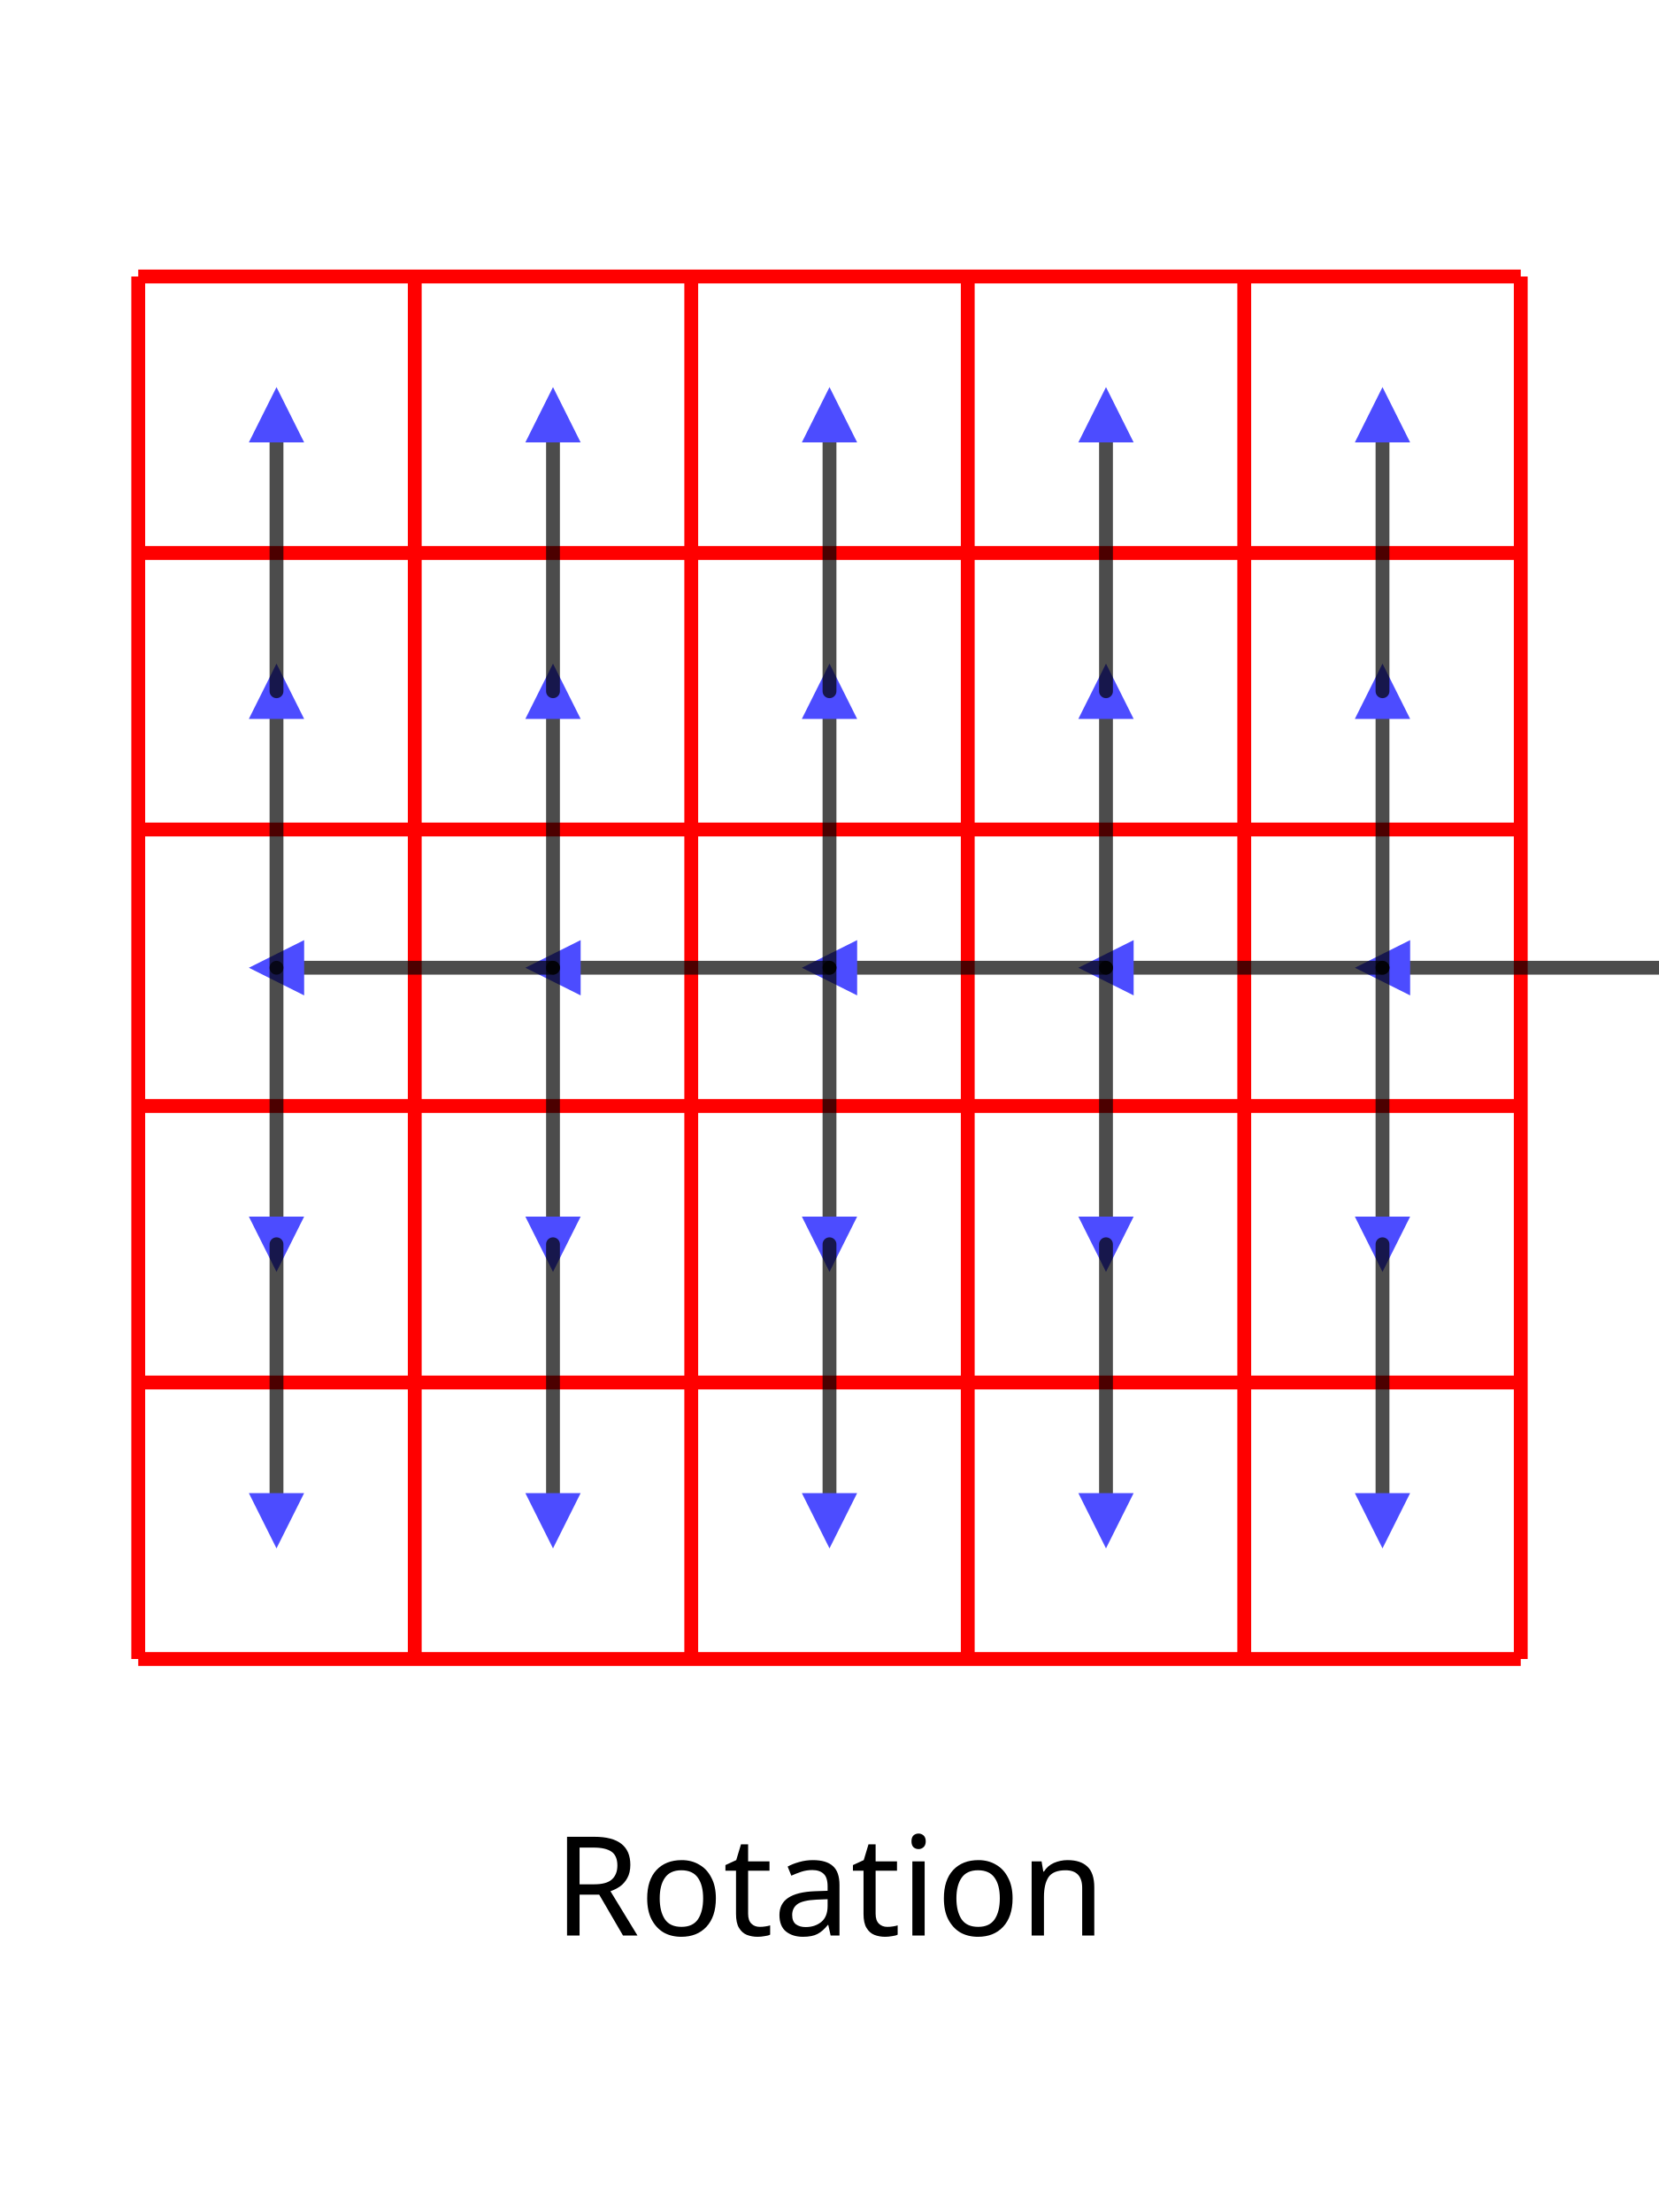
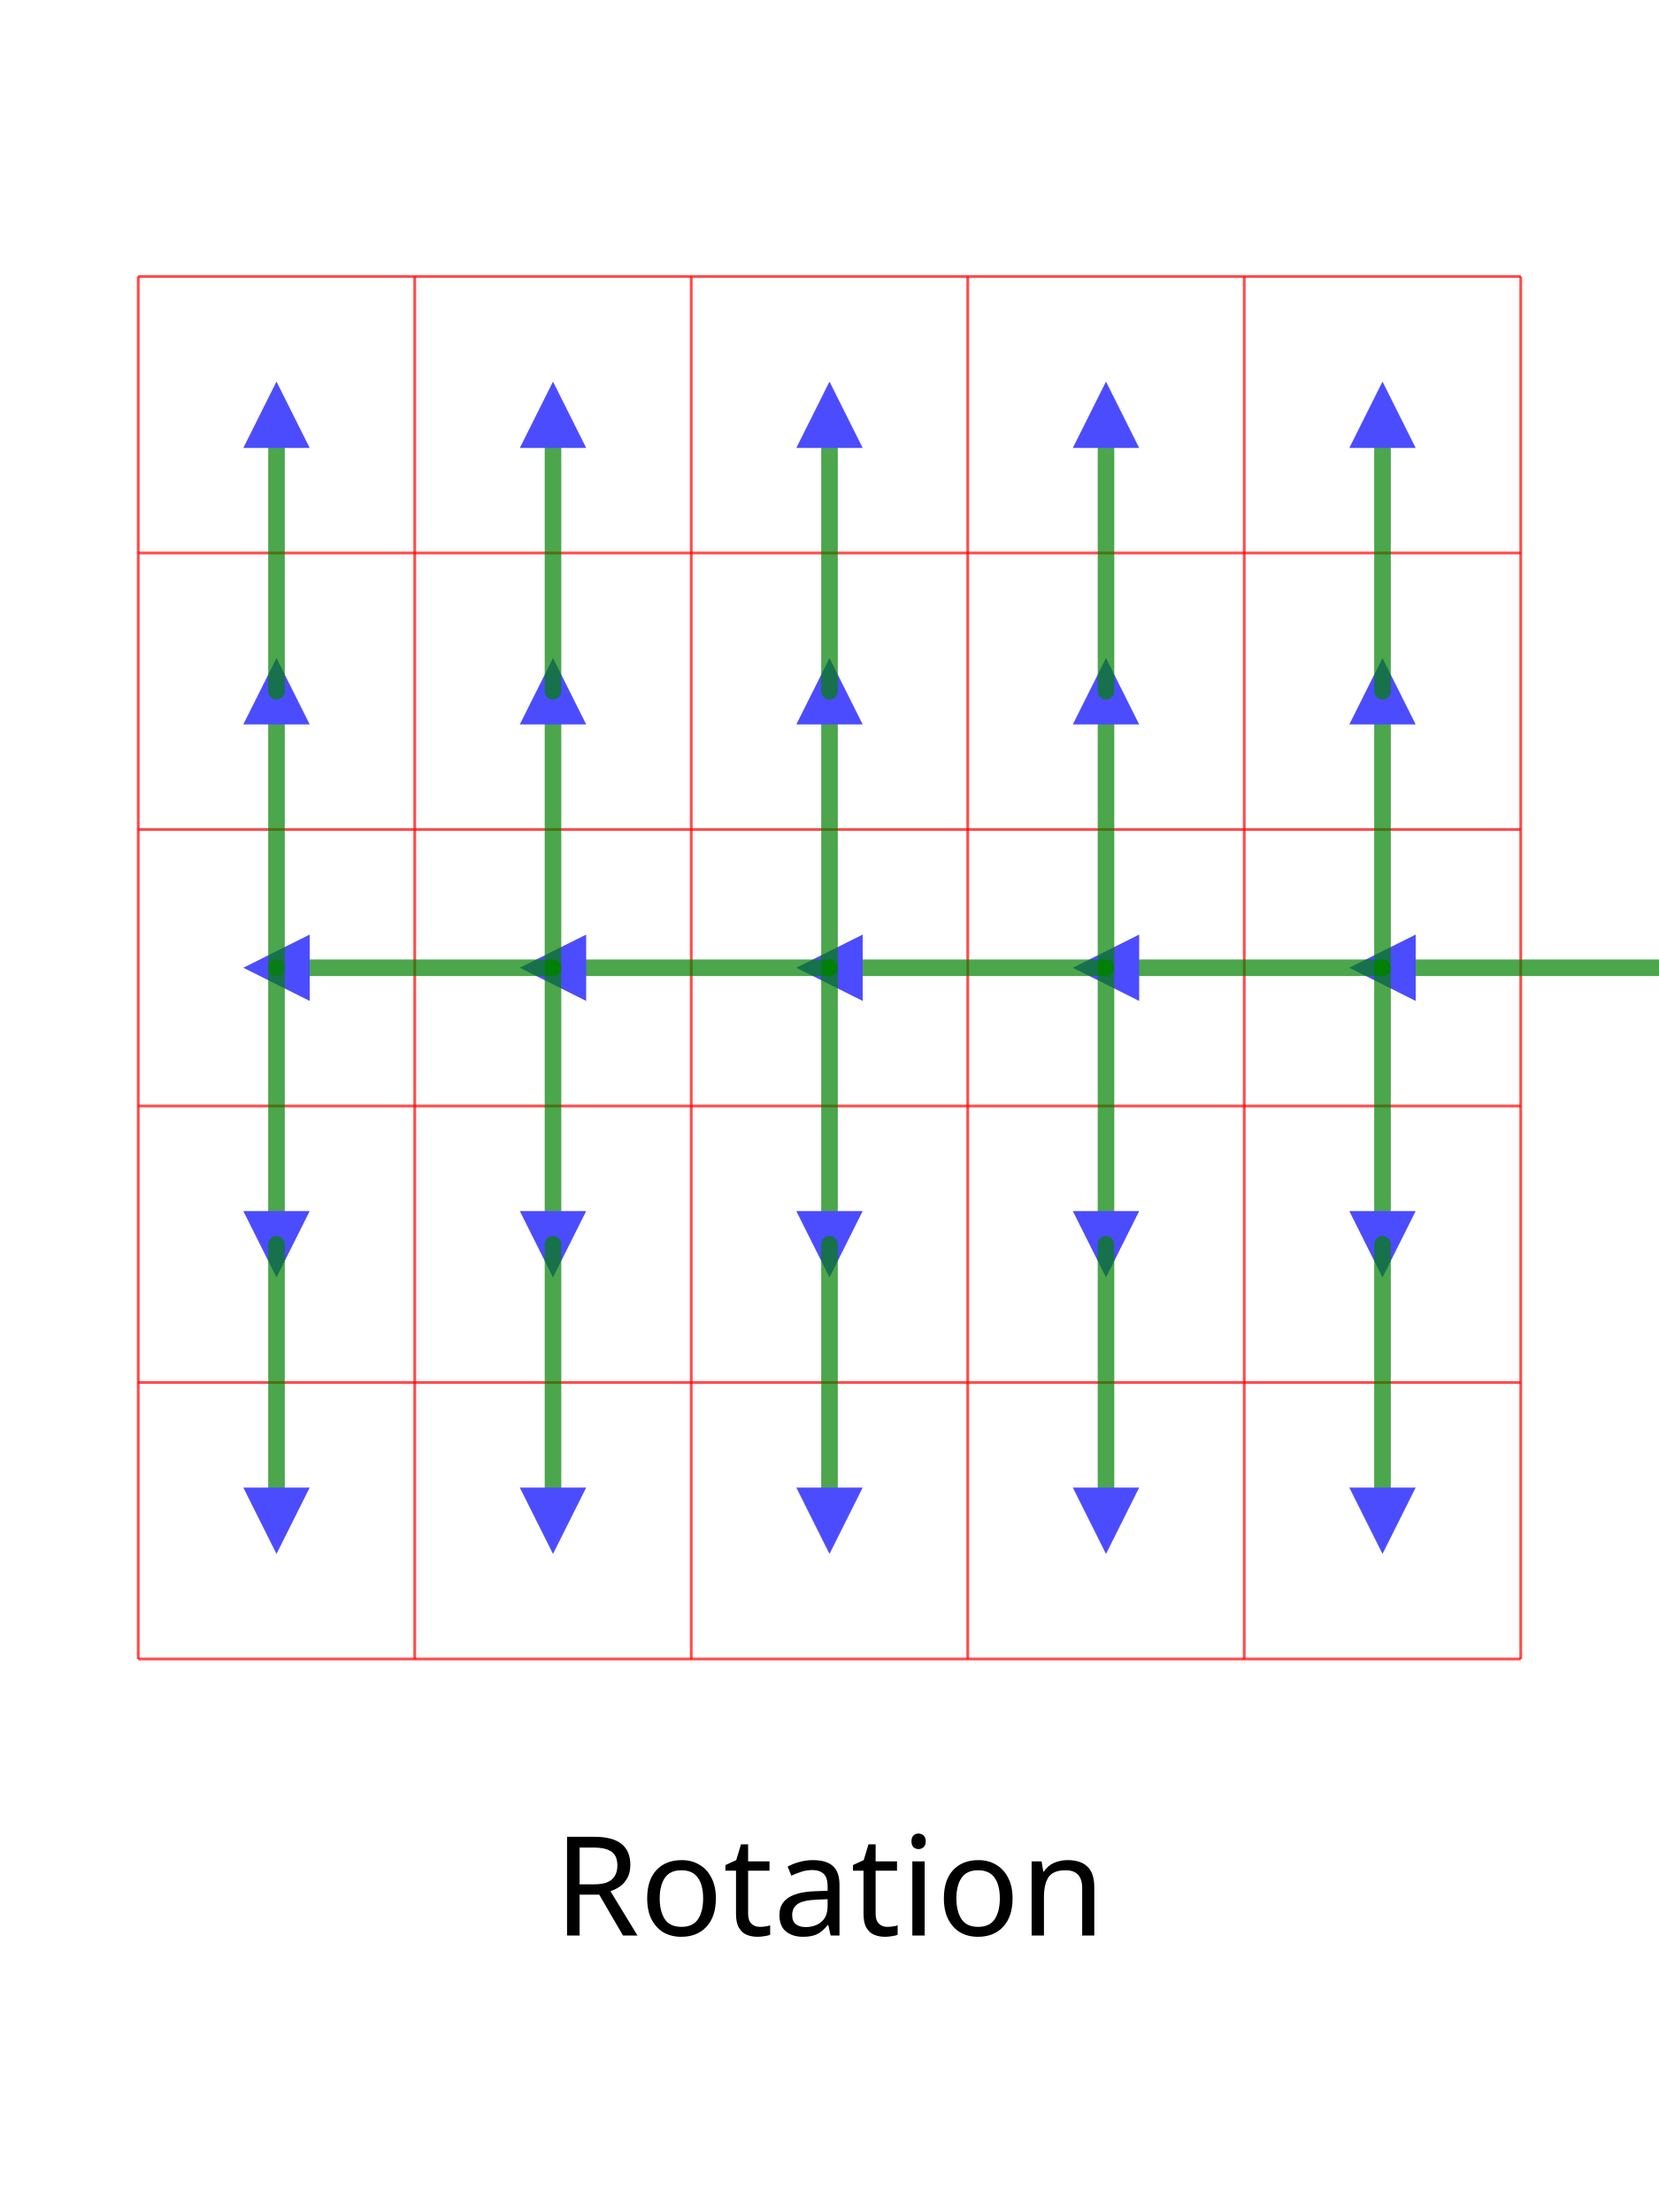
<svg xmlns="http://www.w3.org/2000/svg" baseProfile="full" height="160" version="1.1" viewBox="0,-130.0,120,160" width="120">
  <defs id="id4">
    <style type="text/css">
                text{font-family: Verdana;}
                svgg{background-color:grey;}
-                 .connection{stroke: black; stroke-linecap:round; opacity: 0.7;}
+                 .connection{stroke-linecap:round; opacity: 0.7; stroke-width:1.2;}
                span{text-anchor: "middle"; alignment_baseline: "middle"}
                .gridLabels{fill: grey;font-style: italic;font-weight: 900}
-                 # core_boundary{stroke:grey; stroke_width:0.5;}
-                 .gridmarker{stroke:red; stroke_width:0.5;}
+                 # core_boundary{stroke:grey; stroke-width:0.5;}
+                 .gridmarker{stroke:red; stroke-width:0.2; opacity: 0.7;}
                </style>
    <marker id="id3" markerHeight="10" markerUnits="strokeWidth" markerWidth="8" orient="auto" refX="30" refY="30" viewBox="0 0 120 120">
      <path d="M 0 0 L 60 30 L 0 60 z" fill="blue" />
    </marker>
  </defs>
  <g id="markers" transform="scale(1,-1)">
    <line class="gridmarker" x1="10.0" x2="10.0" y1="10.0" y2="110.0" />
    <line class="gridmarker" x1="30.0" x2="30.0" y1="10.0" y2="110.0" />
    <line class="gridmarker" x1="50.0" x2="50.0" y1="10.0" y2="110.0" />
    <line class="gridmarker" x1="70.0" x2="70.0" y1="10.0" y2="110.0" />
    <line class="gridmarker" x1="90.0" x2="90.0" y1="10.0" y2="110.0" />
    <line class="gridmarker" x1="110.0" x2="110.0" y1="10.0" y2="110.0" />
    <line class="gridmarker" x1="10.0" x2="110.0" y1="10.0" y2="10.0" />
    <line class="gridmarker" x1="10.0" x2="110.0" y1="30.0" y2="30.0" />
    <line class="gridmarker" x1="10.0" x2="110.0" y1="50.0" y2="50.0" />
    <line class="gridmarker" x1="10.0" x2="110.0" y1="70.0" y2="70.0" />
    <line class="gridmarker" x1="10.0" x2="110.0" y1="90.0" y2="90.0" />
    <line class="gridmarker" x1="10.0" x2="110.0" y1="110.0" y2="110.0" />
  </g>
  <g id="main" transform="scale(1,-1)">
-     <line class="connection" marker-end="url(#id3)" x1="120" x2="100" y1="60" y2="60" />
-     <line class="connection" marker-end="url(#id3)" x1="100" x2="100" y1="60" y2="80" />
-     <line class="connection" marker-end="url(#id3)" x1="100" x2="100" y1="80" y2="100" />
-     <line class="connection" marker-end="url(#id3)" x1="100" x2="100" y1="60" y2="40" />
-     <line class="connection" marker-end="url(#id3)" x1="100" x2="100" y1="40" y2="20" />
-     <line class="connection" marker-end="url(#id3)" x1="100" x2="80" y1="60" y2="60" />
-     <line class="connection" marker-end="url(#id3)" x1="80" x2="80" y1="60" y2="80" />
-     <line class="connection" marker-end="url(#id3)" x1="80" x2="80" y1="80" y2="100" />
-     <line class="connection" marker-end="url(#id3)" x1="80" x2="80" y1="60" y2="40" />
-     <line class="connection" marker-end="url(#id3)" x1="80" x2="80" y1="40" y2="20" />
-     <line class="connection" marker-end="url(#id3)" x1="80" x2="60" y1="60" y2="60" />
-     <line class="connection" marker-end="url(#id3)" x1="60" x2="60" y1="60" y2="80" />
-     <line class="connection" marker-end="url(#id3)" x1="60" x2="60" y1="80" y2="100" />
-     <line class="connection" marker-end="url(#id3)" x1="60" x2="60" y1="60" y2="40" />
-     <line class="connection" marker-end="url(#id3)" x1="60" x2="60" y1="40" y2="20" />
-     <line class="connection" marker-end="url(#id3)" x1="60" x2="40" y1="60" y2="60" />
-     <line class="connection" marker-end="url(#id3)" x1="40" x2="40" y1="60" y2="80" />
-     <line class="connection" marker-end="url(#id3)" x1="40" x2="40" y1="80" y2="100" />
-     <line class="connection" marker-end="url(#id3)" x1="40" x2="40" y1="60" y2="40" />
-     <line class="connection" marker-end="url(#id3)" x1="40" x2="40" y1="40" y2="20" />
-     <line class="connection" marker-end="url(#id3)" x1="40" x2="20" y1="60" y2="60" />
-     <line class="connection" marker-end="url(#id3)" x1="20" x2="20" y1="60" y2="80" />
-     <line class="connection" marker-end="url(#id3)" x1="20" x2="20" y1="80" y2="100" />
-     <line class="connection" marker-end="url(#id3)" x1="20" x2="20" y1="60" y2="40" />
-     <line class="connection" marker-end="url(#id3)" x1="20" x2="20" y1="40" y2="20" />
+     <line class="connection" marker-end="url(#id3)" stroke="green" x1="120" x2="100" y1="60" y2="60" />
+     <line class="connection" marker-end="url(#id3)" stroke="green" x1="100" x2="100" y1="60" y2="80" />
+     <line class="connection" marker-end="url(#id3)" stroke="green" x1="100" x2="100" y1="80" y2="100" />
+     <line class="connection" marker-end="url(#id3)" stroke="green" x1="100" x2="100" y1="60" y2="40" />
+     <line class="connection" marker-end="url(#id3)" stroke="green" x1="100" x2="100" y1="40" y2="20" />
+     <line class="connection" marker-end="url(#id3)" stroke="green" x1="100" x2="80" y1="60" y2="60" />
+     <line class="connection" marker-end="url(#id3)" stroke="green" x1="80" x2="80" y1="60" y2="80" />
+     <line class="connection" marker-end="url(#id3)" stroke="green" x1="80" x2="80" y1="80" y2="100" />
+     <line class="connection" marker-end="url(#id3)" stroke="green" x1="80" x2="80" y1="60" y2="40" />
+     <line class="connection" marker-end="url(#id3)" stroke="green" x1="80" x2="80" y1="40" y2="20" />
+     <line class="connection" marker-end="url(#id3)" stroke="green" x1="80" x2="60" y1="60" y2="60" />
+     <line class="connection" marker-end="url(#id3)" stroke="green" x1="60" x2="60" y1="60" y2="80" />
+     <line class="connection" marker-end="url(#id3)" stroke="green" x1="60" x2="60" y1="80" y2="100" />
+     <line class="connection" marker-end="url(#id3)" stroke="green" x1="60" x2="60" y1="60" y2="40" />
+     <line class="connection" marker-end="url(#id3)" stroke="green" x1="60" x2="60" y1="40" y2="20" />
+     <line class="connection" marker-end="url(#id3)" stroke="green" x1="60" x2="40" y1="60" y2="60" />
+     <line class="connection" marker-end="url(#id3)" stroke="green" x1="40" x2="40" y1="60" y2="80" />
+     <line class="connection" marker-end="url(#id3)" stroke="green" x1="40" x2="40" y1="80" y2="100" />
+     <line class="connection" marker-end="url(#id3)" stroke="green" x1="40" x2="40" y1="60" y2="40" />
+     <line class="connection" marker-end="url(#id3)" stroke="green" x1="40" x2="40" y1="40" y2="20" />
+     <line class="connection" marker-end="url(#id3)" stroke="green" x1="40" x2="20" y1="60" y2="60" />
+     <line class="connection" marker-end="url(#id3)" stroke="green" x1="20" x2="20" y1="60" y2="80" />
+     <line class="connection" marker-end="url(#id3)" stroke="green" x1="20" x2="20" y1="80" y2="100" />
+     <line class="connection" marker-end="url(#id3)" stroke="green" x1="20" x2="20" y1="60" y2="40" />
+     <line class="connection" marker-end="url(#id3)" stroke="green" x1="20" x2="20" y1="40" y2="20" />
    <g id="text">
      <text alignment-baseline="middle" class="moduleLabel" fill="black" font-size="10.0" text-anchor="middle" transform="scale(1,-1)" x="60.0" y="10.0">Rotation</text>
    </g>
  </g>
</svg>
